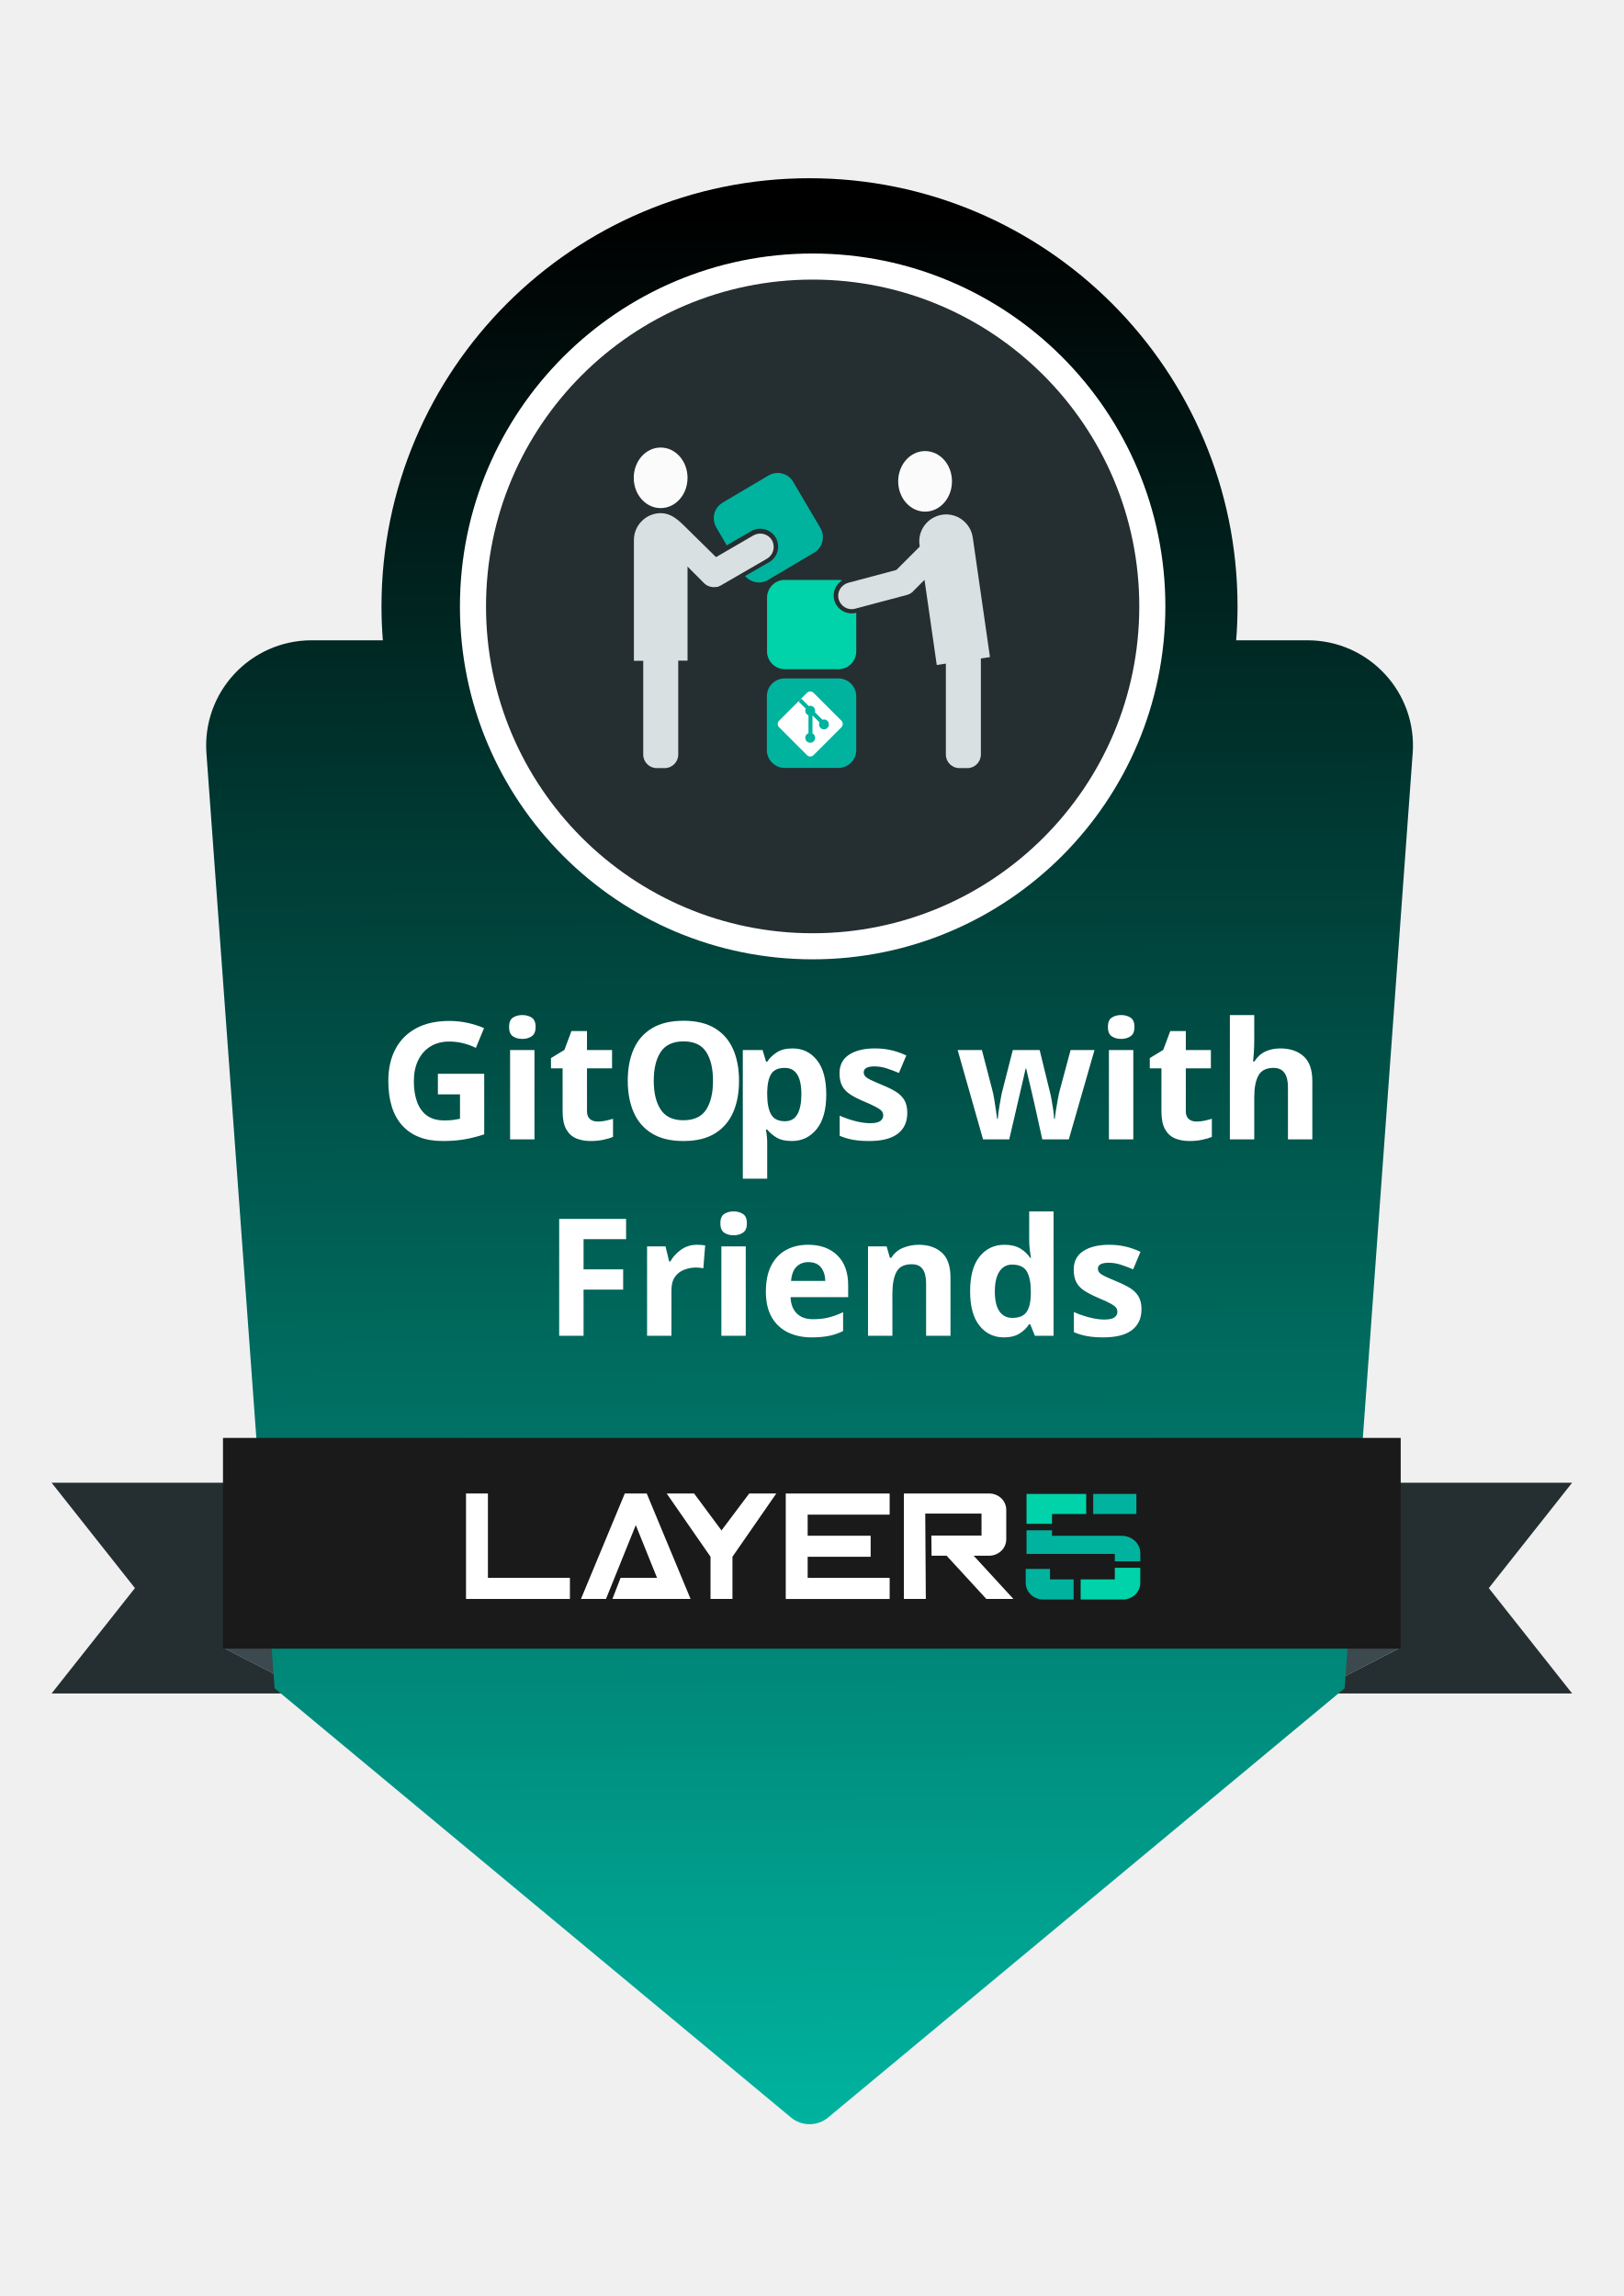
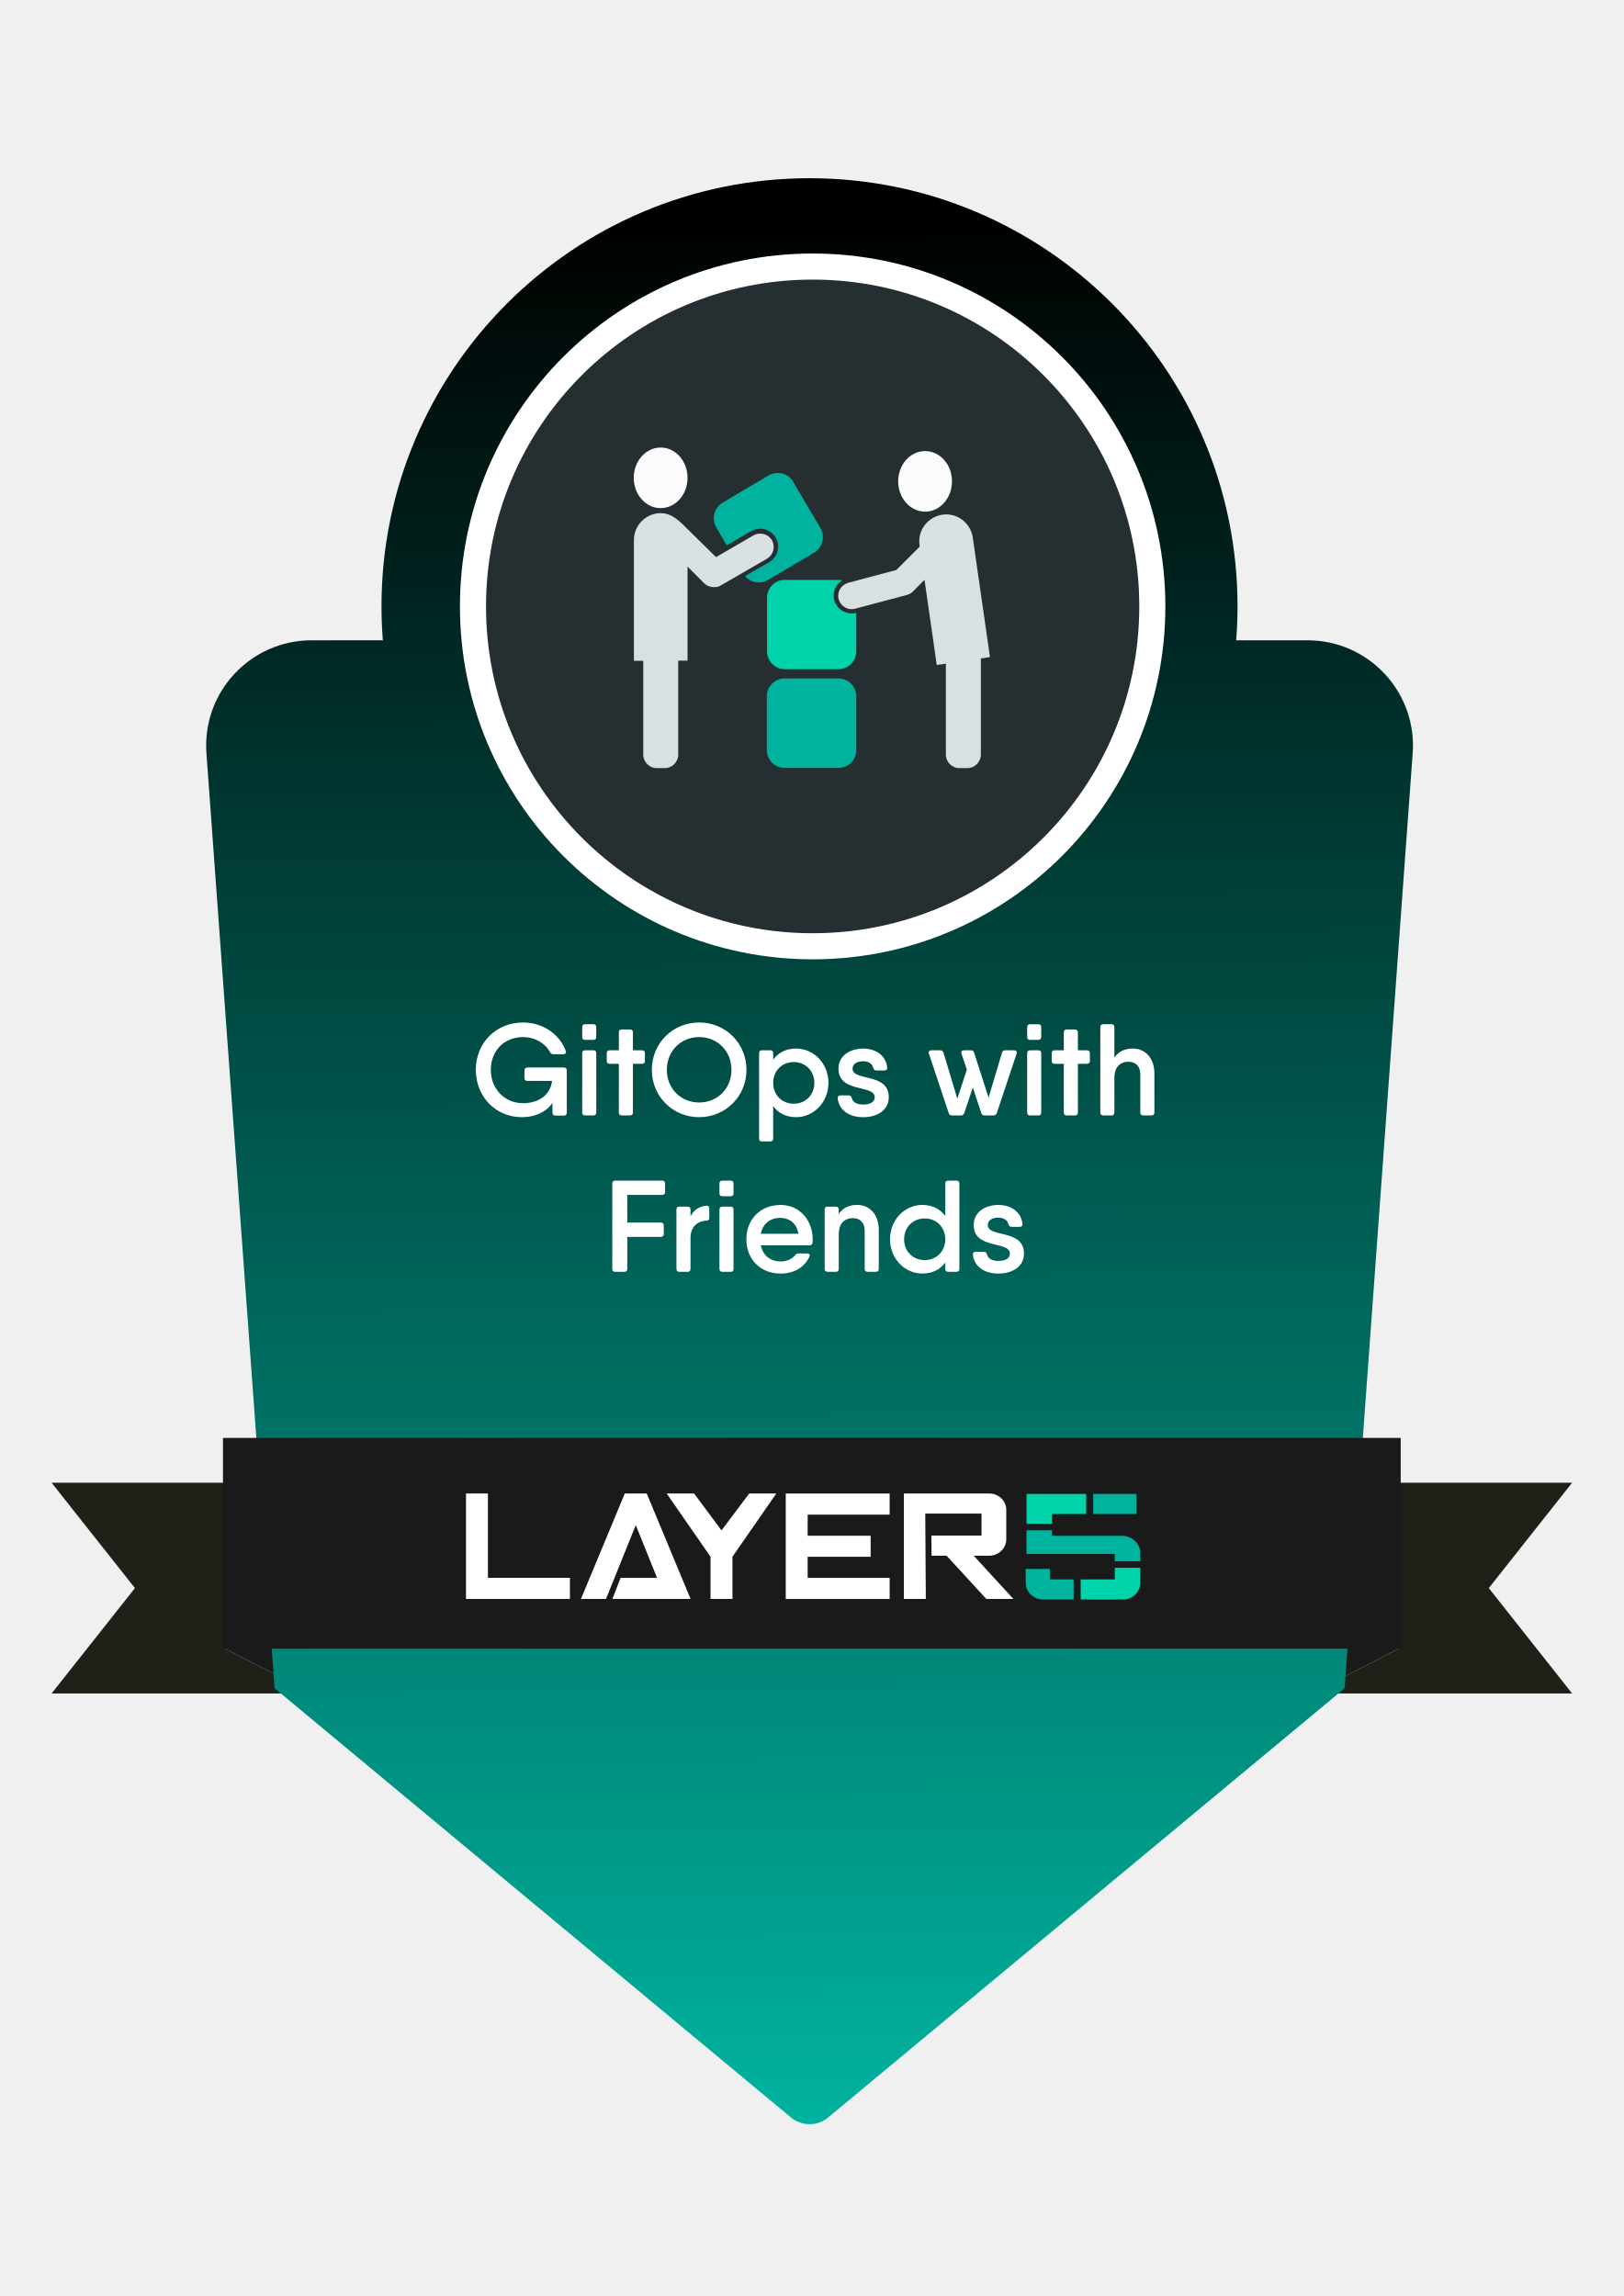
<svg xmlns="http://www.w3.org/2000/svg" id="Layer_1" data-name="Layer 1" viewBox="0 0 595.28 841.89">
  <defs>
    <style>
      .cls-1 {
        fill: #d9e0e2;
      }

      .cls-1, .cls-2, .cls-3, .cls-4 {
        fill-rule: evenodd;
      }

      .cls-5, .cls-4 {
        fill: #00b39f;
      }

      .cls-6 {
-         fill: #3c494e;
-       }
- 
-       .cls-7, .cls-8 {
        fill: #fff;
      }

-       .cls-9, .cls-10 {
-         fill: #252e31;
-       }
- 
-       .cls-11 {
-         letter-spacing: 0em;
-       }
- 
-       .cls-12, .cls-2 {
+       .cls-7, .cls-2 {
        fill: #00d3a9;
      }

-       .cls-13 {
+       .cls-8 {
        clip-path: url(#clippath);
      }

-       .cls-14 {
+       .cls-9 {
        fill: #a20e30;
+       }
+ 
+       .cls-10 {
+         fill: #1e2117;
      }

      .cls-3 {
        fill: #fbfbfb;
      }

-       .cls-15 {
+       .cls-11 {
        fill: none;
      }

-       .cls-10 {
+       .cls-12 {
+         fill: #252e31;
        stroke: #fff;
        stroke-width: 9.56px;
      }

-       .cls-16 {
+       .cls-13 {
        fill: #1a1a1a;
      }

-       .cls-17 {
+       .cls-14 {
        fill: url(#linear-gradient);
-       }
- 
-       .cls-8 {
-         font-family: QanelasSoft-SemiBold, 'Qanelas Soft';
-         font-size: 60px;
-         font-weight: 600;
      }
    </style>
    <clipPath id="clippath">
-       <rect class="cls-15" x="18.91" y="65.35" width="557.47" height="713.56" />
+       <rect class="cls-11" x="18.91" y="65.35" width="557.46" height="713.56" />
    </clipPath>
    <linearGradient id="linear-gradient" x1="299" y1="778.89" x2="295.94" y2="78.81" gradientUnits="userSpaceOnUse">
      <stop offset="0" stop-color="#00b39f" />
      <stop offset="1" stop-color="#000" />
    </linearGradient>
  </defs>
  <g id="GitOps_with_Friends" data-name="GitOps with Friends">
-     <g class="cls-13">
+     <g class="cls-8">
      <g>
-         <path class="cls-6" d="m480.86,604.11v16.88l32.66-16.88h-32.66Z" />
-         <path class="cls-6" d="m114.42,620.99v-16.88h-32.66l32.66,16.88Z" />
-         <path class="cls-9" d="m576.37,543.68H18.91l30.56,38.64-30.56,38.64h95.51l-32.66-16.85h32.66v-19.02h366.44v19.02h32.66l-32.66,16.85h95.51l-30.56-38.64,30.56-38.64Z" />
-         <path class="cls-17" d="m517.9,276.32l-24.94,342.73-189.33,157.36c-3.92,3.31-9.75,3.31-13.67,0l-189.29-157.36-24.98-342.73c-1.69-22.43,16.06-41.54,38.57-41.54h26.1c-.33-4.11-.5-8.25-.5-12.42,0-86.71,70.28-157.01,156.92-157.01s156.92,70.3,156.92,157.01c0,4.17-.17,8.31-.5,12.42h26.14c22.51,0,40.26,19.11,38.57,41.54Z" />
-         <path class="cls-10" d="m297.93,346.98c68.78,0,124.53-55.81,124.53-124.62s-55.75-124.62-124.53-124.62-124.53,55.81-124.53,124.62,55.75,124.62,124.53,124.62Z" />
+         <path class="cls-13" d="m480.86,604.11v16.88l32.66-16.88h-32.66Z" />
+         <path class="cls-13" d="m114.42,620.99v-16.88h-32.66l32.66,16.88Z" />
+         <path class="cls-10" d="m576.37,543.68H18.91l30.56,38.64-30.56,38.64h95.51l-32.66-16.85h32.66v-19.02h366.44v19.02h32.66l-32.66,16.85h95.51l-30.56-38.64,30.56-38.64Z" />
+         <path class="cls-14" d="m517.9,276.32l-24.94,342.73-189.33,157.36c-3.92,3.31-9.75,3.31-13.67,0l-189.29-157.36-24.98-342.73c-1.69-22.43,16.06-41.54,38.57-41.54h26.1c-.33-4.11-.5-8.25-.5-12.42,0-86.71,70.28-157.01,156.92-157.01s156.92,70.3,156.92,157.01c0,4.17-.17,8.31-.5,12.42h26.14c22.51,0,40.26,19.11,38.57,41.54Z" />
+         <path class="cls-12" d="m297.93,346.98c68.78,0,124.53-55.81,124.53-124.62s-55.75-124.62-124.53-124.62-124.53,55.81-124.53,124.62,55.75,124.62,124.53,124.62Z" />
        <g>
          <path class="cls-3" d="m242.2,164.1c5.44,0,9.86,4.94,9.86,11.12s-4.42,11.09-9.86,11.09-9.86-4.94-9.86-11.09,4.42-11.12,9.86-11.12Z" />
          <path class="cls-1" d="m235.82,242.24v34.47c0,2.71,2.25,4.94,4.93,4.94h2.97c2.68,0,4.93-2.23,4.93-4.94v-34.47h3.41v-34.5l6.09,6.12c1.16,1.15,2.83,1.59,4.35,1.37h.36c.44-.06.87-.29,1.31-.51l17.04-9.87c2.32-1.37,3.12-4.36,1.81-6.75-1.38-2.33-4.35-3.12-6.74-1.82l-13.78,8-12.26-12.07c-2.18-2.1-4.71-4.05-7.98-4.05-5.44,0-9.86,4.43-9.86,9.87v44.28h3.41v-.06Z" />
          <path class="cls-1" d="m310.94,213.7l17.69-4.71,8.56-8.57-.07-.51c-.8-5.38,2.97-10.38,8.34-11.18,5.36-.8,10.37,2.96,11.17,8.35l6.31,43.86-3.34.51v35.26c0,2.71-2.25,4.94-4.93,4.94h-2.97c-2.69,0-4.93-2.23-4.93-4.94v-33.38l-3.34.51-4.49-31.22-3.84,3.85c-.65.8-1.52,1.37-2.54,1.66l-19.07,5.07c-2.61.73-5.29-.86-6.02-3.47-.73-2.61.87-5.29,3.48-6.02Z" />
          <path class="cls-3" d="m339.15,165.4c-5.44,0-9.86,4.94-9.86,11.09s4.42,11.12,9.86,11.12,9.86-4.94,9.86-11.12-4.42-11.09-9.86-11.09Z" />
          <path class="cls-5" d="m307.39,248.77h-19.72c-3.6,0-6.53,2.93-6.53,6.53v19.75c0,3.6,2.92,6.53,6.53,6.53h19.72c3.6,0,6.53-2.93,6.53-6.53v-19.75c0-3.6-2.92-6.53-6.53-6.53Z" />
          <path class="cls-2" d="m287.67,212.64h19.65c.51,0,.94.06,1.45.16-2.39,1.43-3.7,4.43-2.9,7.26.94,3.47,4.57,5.57,8.05,4.65v14.14c0,3.63-2.97,6.53-6.53,6.53h-19.65c-3.63,0-6.53-2.96-6.53-6.53v-19.69c0-3.63,2.97-6.53,6.53-6.53h-.07Z" />
          <path class="cls-4" d="m264.82,184.36l16.97-10.03c3.12-1.82,7.18-.8,8.99,2.33l10.01,16.98c1.81,3.12.8,7.2-2.32,9.02l-16.97,10.03c-2.83,1.66-6.31.92-8.34-1.47l8.85-5.1c3.12-1.82,4.21-5.86,2.39-8.98-1.81-3.12-5.87-4.21-8.99-2.39l-8.99,5.22-3.84-6.63c-1.81-3.12-.8-7.17,2.32-8.98h-.07Z" />
        </g>
-         <g id="Git">
-           <path class="cls-7" d="m285.63,266.67c-.66-.66-.66-1.74,0-2.41l10.22-10.22c.66-.66,1.74-.66,2.41,0l10.22,10.22c.66.66.66,1.74,0,2.41l-10.22,10.22c-.66.66-1.74.66-2.41,0l-10.22-10.22Z" />
-           <path class="cls-5" d="m293.77,256.14l-1.04,1.04,2.67,2.67c-.11.23-.17.49-.17.76,0,.77.49,1.44,1.17,1.69v6.54c-.68.26-1.17.92-1.17,1.69,0,1,.81,1.81,1.81,1.81s1.81-.81,1.81-1.81c0-.7-.4-1.31-.98-1.61v-6.61l2.56,2.56c-.1.23-.16.48-.16.75,0,1,.81,1.81,1.81,1.81s1.81-.81,1.81-1.81-.81-1.81-1.81-1.81c-.19,0-.38.03-.56.09l-2.75-2.75c.05-.17.08-.35.08-.54,0-1-.81-1.81-1.81-1.81-.19,0-.37.03-.54.08l-2.74-2.74Z" />
-         </g>
-         <path class="cls-14" d="m114.42,585.09v18.99h366.44v-18.99H114.42Z" />
-         <path class="cls-16" d="m513.52,604.53H81.75v-77.28h431.77v77.28Z" />
-         <path class="cls-7" d="m178.89,547.63h-8.04v38.67h38.09v-7.74h-30.06v-30.93Z" />
-         <path class="cls-7" d="m229.06,547.63l-16.07,38.67h9.17l10.93-27.08,7.79,19.34h-13.36l-3,7.74h28.66l-16.08-38.67h-8.03Z" />
-         <path class="cls-7" d="m264.51,561.17l-10.04-13.54h-10.05l16.07,23.19v15.48h8.04v-15.48l16.07-23.19h-9.92l-10.17,13.54Z" />
-         <path class="cls-7" d="m288.07,553.72v32.59h38.09v-7.74h-30.06v-7.74h23.09v-7.71h-23.09v-7.74h30.06v-7.74h-38.09v6.08Z" />
-         <path class="cls-7" d="m339.22,554.99h20.62v8.06h-18.39l.08,7.39h5.51l14.57,15.86h9.92l-14.57-15.86h5.71c.82,0,1.63-.16,2.39-.48.76-.29,1.45-.73,2.03-1.31.58-.54,1.04-1.21,1.35-1.94.31-.73.47-1.5.47-2.29v-10.8c0-1.59-.66-3.12-1.83-4.24-1.17-1.11-2.76-1.75-4.42-1.75h-31.28v38.67h8.04l-.21-31.31Z" />
+         <path class="cls-9" d="m114.42,585.09v18.99h366.44v-18.99H114.42Z" />
+         <path class="cls-13" d="m513.52,604.53H81.75v-77.28h431.77v77.28Z" />
+         <path class="cls-6" d="m178.89,547.63h-8.04v38.67h38.09v-7.74h-30.06v-30.93Z" />
+         <path class="cls-6" d="m229.06,547.63l-16.07,38.67h9.17l10.93-27.08,7.79,19.34h-13.36l-3,7.74h28.66l-16.08-38.67h-8.03Z" />
+         <path class="cls-6" d="m264.51,561.17l-10.04-13.54h-10.05l16.07,23.19v15.48h8.04v-15.48l16.07-23.19h-9.92l-10.17,13.54Z" />
+         <path class="cls-6" d="m288.07,553.72v32.59h38.09v-7.74h-30.06v-7.74h23.09v-7.71h-23.09v-7.74h30.06v-7.74h-38.09v6.08Z" />
+         <path class="cls-6" d="m339.22,554.99h20.62v8.06h-18.39l.08,7.39h5.51l14.57,15.86h9.92l-14.57-15.86h5.71c.82,0,1.63-.16,2.39-.48.76-.29,1.45-.73,2.03-1.31.58-.54,1.04-1.21,1.35-1.94.31-.73.47-1.5.47-2.29v-10.8c0-1.59-.66-3.12-1.83-4.24-1.17-1.11-2.76-1.75-4.42-1.75h-31.28v38.67h8.04l-.21-31.31Z" />
        <path class="cls-5" d="m416.62,547.79h-15.83v7.36h15.83v-7.36Z" />
        <path class="cls-5" d="m418.06,572.51v-3.03c0-3.5-3.06-6.34-6.86-6.34h-25.51v-2.01h-9.35v8.67h32.37v2.71h9.35Z" />
-         <path class="cls-12" d="m385.69,558.75v-3.6h12.52v-7.36h-21.87v10.96h9.35Z" />
-         <path class="cls-12" d="m408.71,574.87v4.27h-12.52v7.36h15.43c1.67,0,3.29-.61,4.49-1.72,1.2-1.12,1.9-2.64,1.93-4.27v-5.64h-9.33Z" />
+         <path class="cls-7" d="m385.69,558.75v-3.6h12.52v-7.36h-21.87v10.96h9.35Z" />
+         <path class="cls-7" d="m408.71,574.87v4.27h-12.52v7.36h15.43c1.67,0,3.29-.61,4.49-1.72,1.2-1.12,1.9-2.64,1.93-4.27v-5.64h-9.33Z" />
        <path class="cls-5" d="m384.95,575.28v3.85h8.66v7.36h-11.14c-1.67.03-3.29-.61-4.49-1.72-1.2-1.12-1.9-2.64-1.93-4.27v-5.22h8.9Z" />
-         <text class="cls-8" transform="translate(138.88 417.79)">
-           <tspan x="0" y="0">GitO</tspan>
-           <tspan class="cls-11" x="128.76" y="0">p</tspan>
-           <tspan x="166.2" y="0">s with</tspan>
-           <tspan x="60.72" y="72">Friends</tspan>
-         </text>
+         <path class="cls-6" d="m206.75,391.42v.03c.67,0,1.05.38,1.05,1.05v15.45c0,.7-.38,1.12-1.05,1.12h-3.11c-.72,0-1.1-.41-1.1-1.12v-3.5c-2.44,3.44-6.5,5.19-11.23,5.19-9.7,0-16.87-7.64-16.87-17.36s7.26-17.36,17.35-17.36c7.26,0,13.47,4.4,15.62,10.42.29.73-.1,1.21-.86,1.21h-3.68c-.57,0-.96-.25-1.24-.76-1.67-3.22-5.5-5.51-9.84-5.51-7.07,0-11.85,5.13-11.85,12.01s4.92,12.23,11.85,12.23c5.16,0,9.94-2.58,10.61-8.19h-9.03c-.72,0-1.1-.38-1.1-1.05v-2.77c0-.7.38-1.08,1.1-1.08h13.38Zm7.79-10.13c-.72,0-1.1-.38-1.1-1.05v-3.6c0-.7.38-1.08,1.1-1.08h3.01c.67,0,1.05.38,1.05,1.08v3.6c0,.67-.38,1.05-1.05,1.05h-3.01Zm0,27.71c-.72,0-1.1-.38-1.1-1.05v-21.76c0-.7.38-1.08,1.1-1.08h3.01c.67,0,1.05.38,1.05,1.08v21.76c0,.67-.38,1.05-1.05,1.05h-3.01Zm20.8-23.89c.72,0,1.1.38,1.1,1.08v2.83c0,.67-.38,1.05-1.1,1.05h-3.3v17.87c0,.67-.38,1.05-1.1,1.05h-3.01c-.67,0-1.05-.38-1.05-1.05v-17.87h-3.34c-.72,0-1.1-.38-1.1-1.05v-2.83c0-.7.38-1.08,1.1-1.08h3.34v-6.56c0-.7.38-1.08,1.05-1.08h3.01c.72,0,1.1.38,1.1,1.08v6.56h3.3Zm20.98,24.53c-9.7,0-17.35-7.64-17.35-17.36s7.65-17.36,17.35-17.36,17.35,7.64,17.35,17.36-7.69,17.36-17.35,17.36Zm0-5.38c6.69,0,11.85-5.1,11.85-11.98s-5.16-12.01-11.85-12.01-11.85,5.13-11.85,12.01,5.16,11.98,11.85,11.98Zm35.55-19.78c6.5,0,11.85,5.51,11.85,12.58s-5.35,12.58-11.85,12.58c-3.77,0-6.59-1.56-8.41-4.05v11.91c0,.67-.38,1.05-1.05,1.05h-3.01c-.72,0-1.1-.38-1.1-1.05v-31.31c0-.7.38-1.08,1.1-1.08h3.01c.67,0,1.05.38,1.05,1.08v2.36c1.82-2.48,4.63-4.08,8.41-4.08Zm-.86,20.23c4.3,0,7.55-3.22,7.55-7.64s-3.25-7.64-7.55-7.64-7.55,3.19-7.55,7.64,3.25,7.64,7.55,7.64Zm21.55-12.87c0,4.78,13.28,1.34,13.28,10.48,0,4.68-4.11,7.33-9.41,7.33-4.87,0-8.79-2.36-9.32-6.91-.05-.7.38-1.08,1.05-1.08h2.96c.67,0,.91.35,1.15.96.43,1.72,2.1,2.39,4.16,2.39,2.53,0,4.25-.86,4.25-2.68,0-4.78-13.28-1.4-13.28-10.48,0-4.68,4.11-7.36,9.03-7.36,4.49,0,8.31,2.36,8.84,6.88.1.76-.33,1.15-1.05,1.15h-2.96c-.62,0-.91-.38-1.15-.99-.38-1.69-1.96-2.39-3.68-2.39-2.15,0-3.87.89-3.87,2.71Zm59.28-6.72h-.05c.76,0,1.15.48.91,1.24l-7.26,21.79c-.19.57-.67.86-1.24.86h-3.2c-.62,0-1.05-.29-1.24-.86l-3.11-9.37-3.15,9.37c-.19.57-.67.86-1.24.86h-3.2c-.62,0-1.05-.29-1.24-.86l-7.26-21.79c-.24-.76.1-1.24.86-1.24h3.3c.57,0,1,.29,1.19.89l5.06,16.88,3.49-10.67-1.96-5.86c-.24-.76.14-1.24.91-1.24h2.53c.62,0,1,.29,1.19.89l5.3,16.44,4.92-16.44c.19-.61.57-.89,1.19-.89h3.3Zm5.83-3.82c-.72,0-1.1-.38-1.1-1.05v-3.6c0-.7.38-1.08,1.1-1.08h3.01c.67,0,1.05.38,1.05,1.08v3.6c0,.67-.38,1.05-1.05,1.05h-3.01Zm0,27.71c-.72,0-1.1-.38-1.1-1.05v-21.76c0-.7.38-1.08,1.1-1.08h3.01c.67,0,1.05.38,1.05,1.08v21.76c0,.67-.38,1.05-1.05,1.05h-3.01Zm20.8-23.89c.72,0,1.1.38,1.1,1.08v2.83c0,.67-.38,1.05-1.1,1.05h-3.3v17.87c0,.67-.38,1.05-1.1,1.05h-3.01c-.67,0-1.05-.38-1.05-1.05v-17.87h-3.34c-.72,0-1.1-.38-1.1-1.05v-2.83c0-.7.38-1.08,1.1-1.08h3.34v-6.56c0-.7.38-1.08,1.05-1.08h3.01c.72,0,1.1.38,1.1,1.08v6.56h3.3Zm16.87-.64c4.44,0,7.88,3.41,7.88,9.14v14.33c0,.67-.38,1.05-1.05,1.05h-3.01c-.72,0-1.1-.38-1.1-1.05v-14.02c0-3.09-1.86-4.62-4.35-4.62-2.72,0-5.16,1.62-5.16,5.96v12.68c0,.67-.38,1.05-1.05,1.05h-3.01c-.72,0-1.1-.38-1.1-1.05v-31.31c0-.7.38-1.08,1.1-1.08h3.01c.67,0,1.05.38,1.05,1.08v11.18c1.53-2.33,3.87-3.34,6.79-3.34Zm-172.61,48.42c.72,0,1.1.38,1.1,1.08v3.12c0,.67-.38,1.05-1.1,1.05h-12.76v10.13h12.28c.72,0,1.1.38,1.1,1.05v3.09c0,.73-.38,1.12-1.1,1.12h-12.28v11.75c0,.67-.38,1.05-1.1,1.05h-3.34c-.67,0-1.05-.38-1.05-1.05v-31.31c0-.7.38-1.08,1.05-1.08h17.2Zm16.2,9.21c.72-.09,1.1.35,1.1,1.02v3.38c0,.67-.29,1.05-.81,1.05-3.11.09-6.07,1.82-6.07,6.53v11.21c0,.67-.38,1.05-1.1,1.05h-3.01c-.67,0-1.05-.38-1.05-1.05v-21.76c0-.7.38-1.08,1.05-1.08h3.01c.72,0,1.1.38,1.1,1.08v2.48c1.24-2.48,3.34-3.66,5.78-3.92Zm5.93-3.47c-.72,0-1.1-.38-1.1-1.05v-3.6c0-.7.38-1.08,1.1-1.08h3.01c.67,0,1.05.38,1.05,1.08v3.6c0,.67-.38,1.05-1.05,1.05h-3.01Zm0,27.71c-.72,0-1.1-.38-1.1-1.05v-21.76c0-.7.38-1.08,1.1-1.08h3.01c.67,0,1.05.38,1.05,1.08v21.76c0,.67-.38,1.05-1.05,1.05h-3.01Zm21.28-24.53c7.12,0,11.8,5.73,11.8,12.61,0,.45,0,.83-.05,1.21-.05.67-.48.99-1.15.99h-17.82c.81,3.92,3.73,5.93,7.36,5.93,2.29,0,4.16-.96,5.21-2.29.38-.41.72-.67,1.29-.67h3.06c.81,0,1.24.48.91,1.15-1.72,3.89-5.64,6.24-10.51,6.24-7.65,0-12.61-5.42-12.61-12.58s5.02-12.58,12.52-12.58Zm-7.22,10.58h13.81c-.67-4.08-3.58-5.83-6.64-5.83-3.87,0-6.45,2.23-7.17,5.83Zm35.37-10.58c4.44,0,7.88,3.41,7.88,9.14v14.33c0,.67-.38,1.05-1.05,1.05h-3.01c-.72,0-1.1-.38-1.1-1.05v-14.02c0-3.09-1.86-4.62-4.35-4.62-2.72,0-5.16,1.62-5.16,5.96v12.68c0,.67-.38,1.05-1.05,1.05h-3.01c-.72,0-1.1-.38-1.1-1.05v-21.76c0-.7.38-1.08,1.1-1.08h3.01c.67,0,1.05.38,1.05,1.08v1.62c1.53-2.33,3.87-3.34,6.79-3.34Zm36.33-8.92c.72,0,1.1.38,1.1,1.08v31.31c0,.67-.38,1.05-1.1,1.05h-3.01c-.67,0-1.05-.38-1.05-1.05v-2.36c-1.82,2.48-4.63,4.05-8.41,4.05-6.5,0-11.85-5.48-11.85-12.58s5.35-12.58,11.85-12.58c3.77,0,6.59,1.59,8.41,4.08v-11.91c0-.7.38-1.08,1.05-1.08h3.01Zm-11.61,29.15c4.3,0,7.55-3.22,7.55-7.64s-3.25-7.64-7.55-7.64-7.55,3.19-7.55,7.64,3.25,7.64,7.55,7.64Zm23.12-12.87c0,4.78,13.28,1.34,13.28,10.48,0,4.68-4.11,7.33-9.41,7.33-4.87,0-8.79-2.36-9.32-6.91-.05-.7.38-1.08,1.05-1.08h2.96c.67,0,.91.35,1.15.96.43,1.72,2.1,2.39,4.16,2.39,2.53,0,4.25-.86,4.25-2.68,0-4.78-13.28-1.4-13.28-10.48,0-4.68,4.11-7.36,9.03-7.36,4.49,0,8.31,2.36,8.84,6.88.1.76-.33,1.15-1.05,1.15h-2.96c-.62,0-.91-.38-1.15-.99-.38-1.69-1.96-2.39-3.68-2.39-2.15,0-3.87.89-3.87,2.71Z" />
      </g>
    </g>
  </g>
-   <rect class="cls-15" x="183.05" y="223.02" width="132.98" height="132.98" />
</svg>
